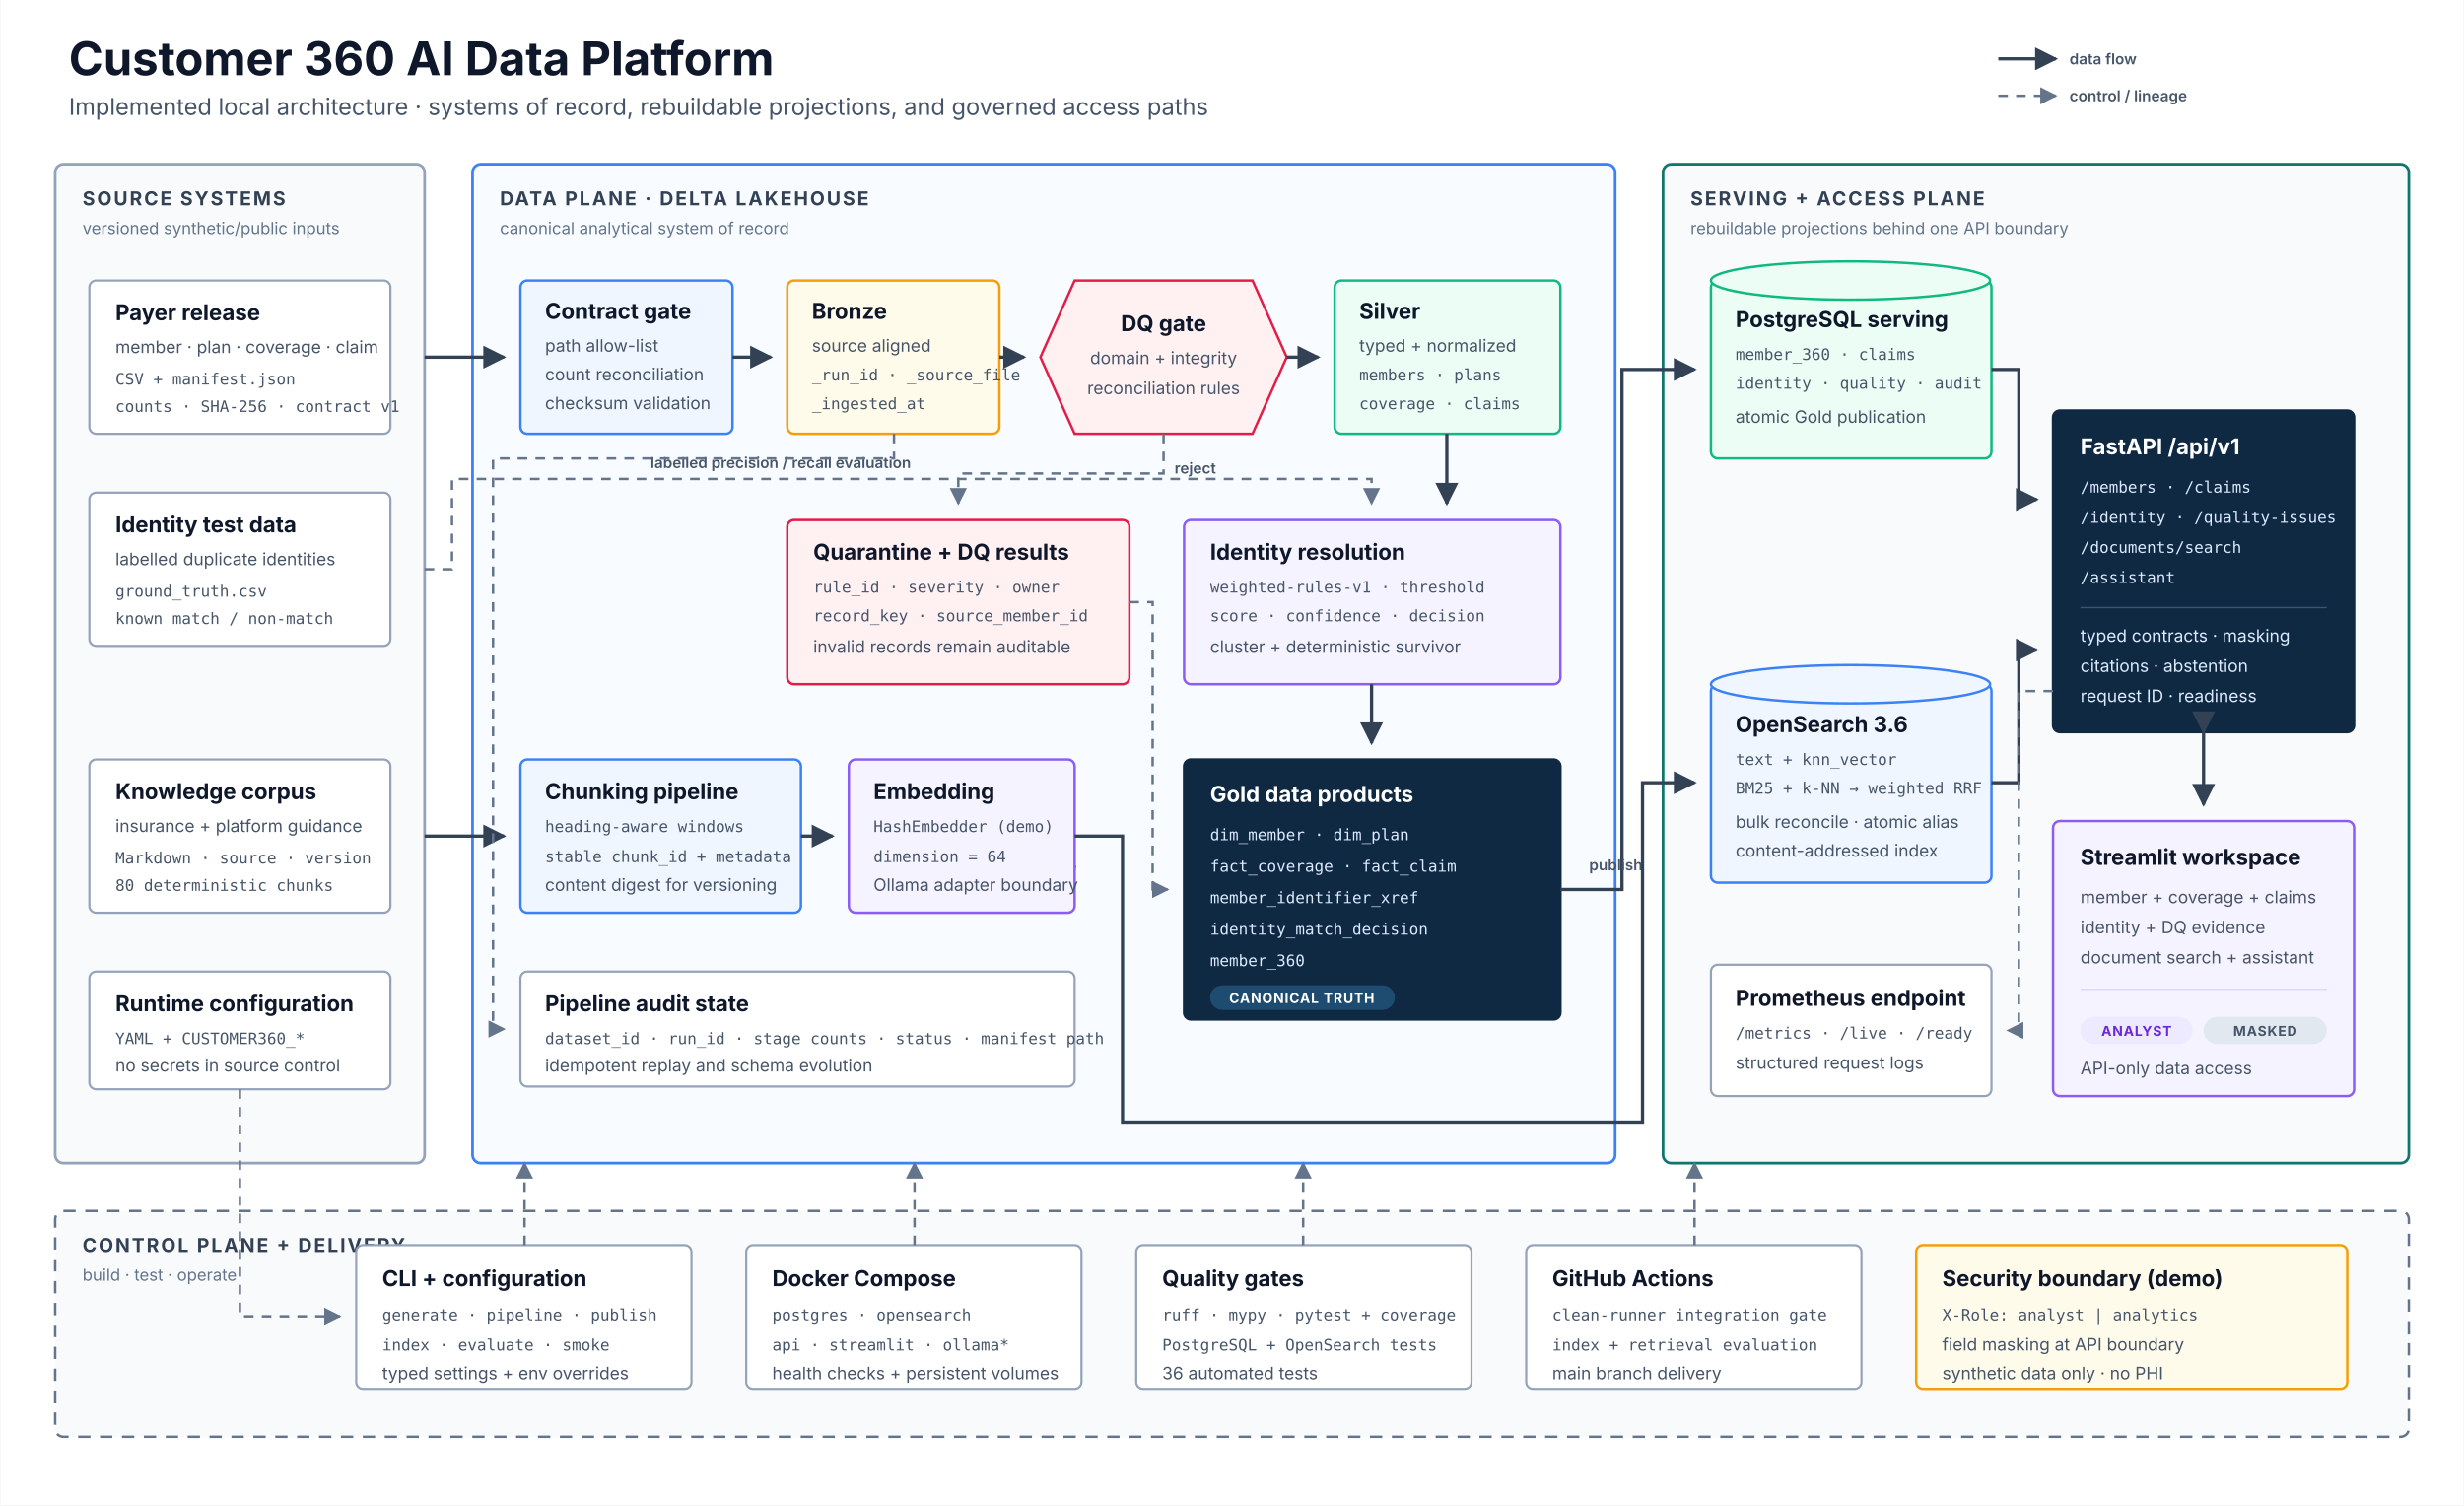
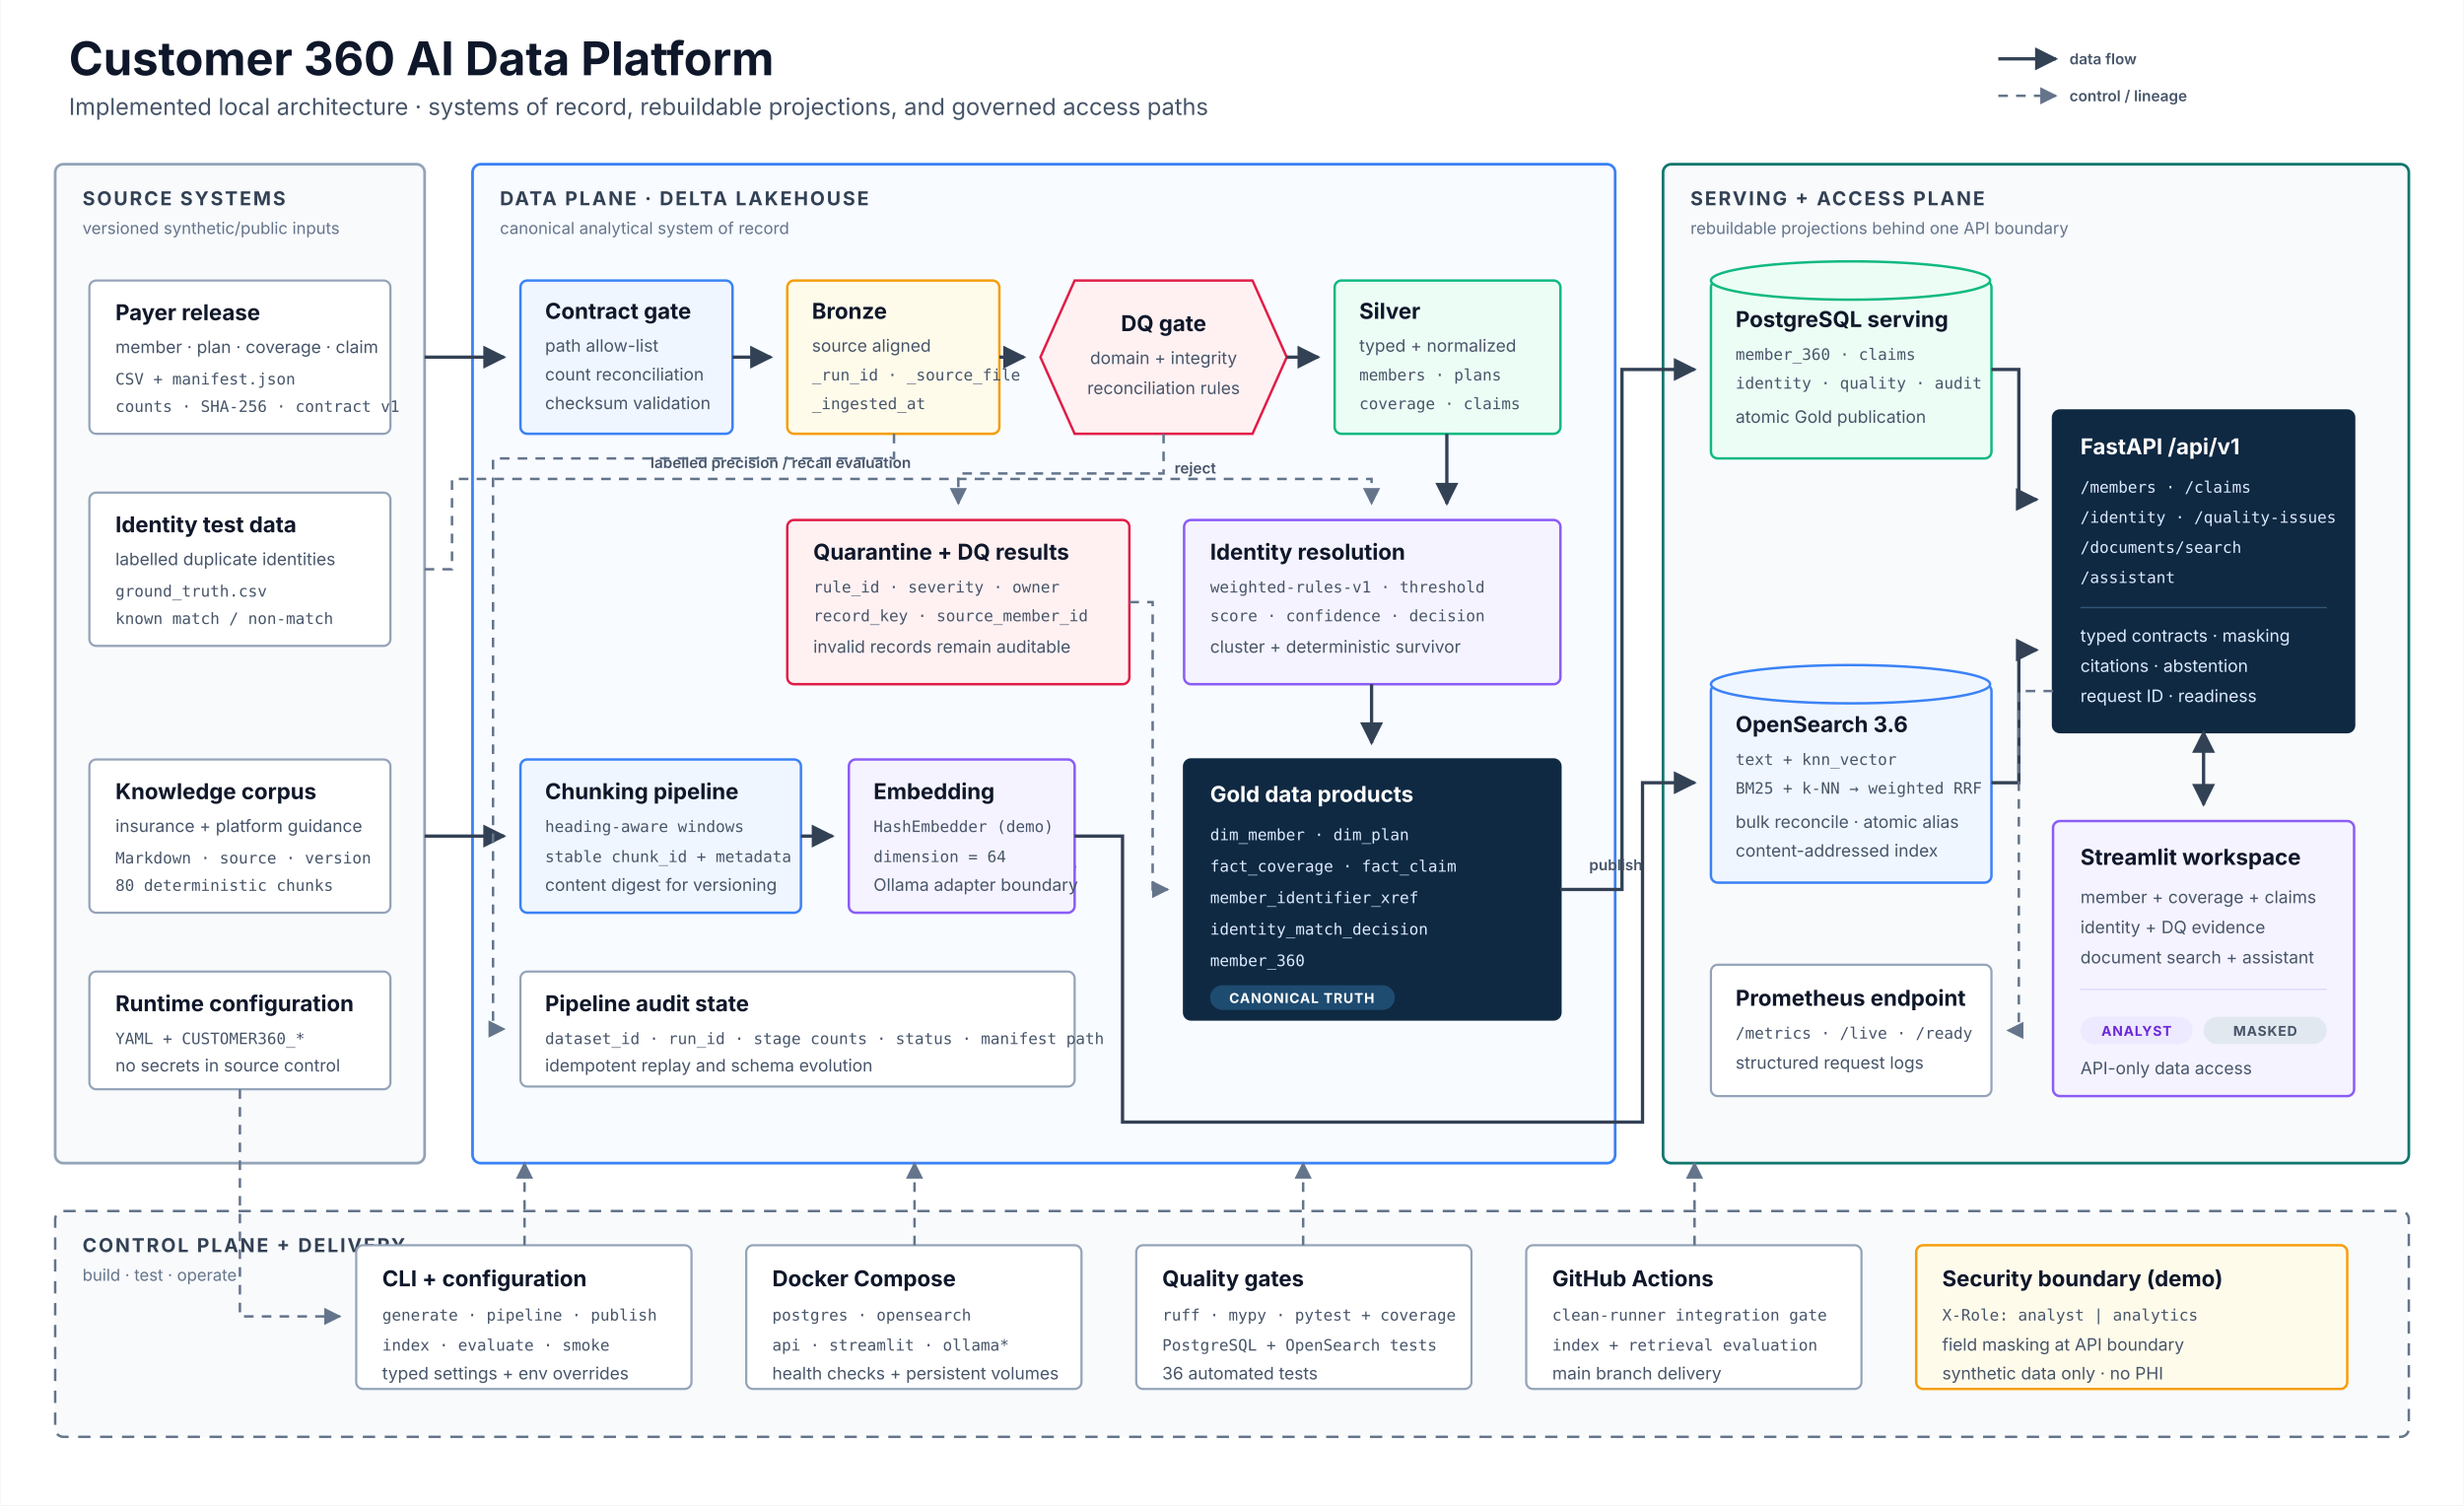
<svg xmlns="http://www.w3.org/2000/svg" width="1560" height="953" viewBox="0 0 1800 1100" role="img" aria-labelledby="title desc">
  <defs>
-     <marker id="data-arrow" viewBox="0 0 10 10" refX="9" refY="5" markerWidth="7" markerHeight="7" orient="auto">
+     <marker id="data-arrow" viewBox="0 0 10 10" refX="9" refY="5" markerWidth="7" markerHeight="7" orient="auto-start-reverse">
      <path d="M0 0L10 5L0 10Z" fill="#334155" />
    </marker>
    <marker id="meta-arrow" viewBox="0 0 10 10" refX="9" refY="5" markerWidth="7" markerHeight="7" orient="auto">
      <path d="M0 0L10 5L0 10Z" fill="#64748b" />
    </marker>
    <style>
      .title{font:700 34px Inter,Arial,sans-serif;fill:#0f172a}.subtitle{font:400 17px Inter,Arial,sans-serif;fill:#475569}
      .zone{fill:#f8fafc;stroke:#94a3b8;stroke-width:2}.zone-data{fill:#f8fbff;stroke:#3b82f6;stroke-width:2}.zone-serve{fill:#f8fafc;stroke:#0f766e;stroke-width:2}
      .zone-label{font:700 14px Inter,Arial,sans-serif;letter-spacing:1.4px;fill:#334155}.zone-note{font:400 12px Inter,Arial,sans-serif;fill:#64748b}
      .box{fill:#fff;stroke:#94a3b8;stroke-width:1.6}.box-blue{fill:#eff6ff;stroke:#3b82f6;stroke-width:1.8}.box-green{fill:#ecfdf5;stroke:#10b981;stroke-width:1.8}.box-purple{fill:#f5f3ff;stroke:#8b5cf6;stroke-width:1.8}.box-amber{fill:#fffbeb;stroke:#f59e0b;stroke-width:1.8}.box-red{fill:#fff1f2;stroke:#e11d48;stroke-width:1.8}.box-dark{fill:#0f2942;stroke:#0f2942;stroke-width:1.8}
      .node-title{font:700 16px Inter,Arial,sans-serif;fill:#0f172a}.node-sub{font:400 12.5px Inter,Arial,sans-serif;fill:#475569}.node-mono{font:500 11.5px ui-monospace,SFMono-Regular,Menlo,monospace;fill:#475569}.white{fill:#fff}.white-sub{fill:#dbeafe}
      .data{fill:none;stroke:#334155;stroke-width:2.4;marker-end:url(#data-arrow)}.data-bi{fill:none;stroke:#334155;stroke-width:2.4;marker-start:url(#data-arrow);marker-end:url(#data-arrow)}
      .meta{fill:none;stroke:#64748b;stroke-width:1.8;stroke-dasharray:7 6;marker-end:url(#meta-arrow)}.boundary{fill:none;stroke:#94a3b8;stroke-width:1.5;stroke-dasharray:8 7}
      .label{font:600 11px Inter,Arial,sans-serif;fill:#475569}.pill{font:700 10px Inter,Arial,sans-serif;letter-spacing:.6px}
    </style>
  </defs>
  <rect width="1800" height="1100" fill="#ffffff" />
  <text x="50" y="55" class="title">Customer 360 AI Data Platform</text>
  <text x="50" y="84" class="subtitle">Implemented local architecture · systems of record, rebuildable projections, and governed access paths</text>
  <g transform="translate(1460 43)">
    <line x1="0" y1="0" x2="42" y2="0" class="data" />
    <text x="52" y="4" class="label">data flow</text>
    <line x1="0" y1="27" x2="42" y2="27" class="meta" />
    <text x="52" y="31" class="label">control / lineage</text>
  </g>
  <rect x="40" y="120" width="270" height="730" rx="6" class="zone" />
  <text x="60" y="150" class="zone-label">SOURCE SYSTEMS</text>
  <text x="60" y="171" class="zone-note">versioned synthetic/public inputs</text>
  <rect x="65" y="205" width="220" height="112" rx="5" class="box" />
  <text x="84" y="234" class="node-title">Payer release</text>
  <text x="84" y="258" class="node-sub">member · plan · coverage · claim</text>
  <text x="84" y="281" class="node-mono">CSV + manifest.json</text>
  <text x="84" y="301" class="node-mono">counts · SHA-256 · contract v1</text>
  <rect x="65" y="360" width="220" height="112" rx="5" class="box" />
  <text x="84" y="389" class="node-title">Identity test data</text>
  <text x="84" y="413" class="node-sub">labelled duplicate identities</text>
  <text x="84" y="436" class="node-mono">ground_truth.csv</text>
  <text x="84" y="456" class="node-mono">known match / non-match</text>
  <rect x="65" y="555" width="220" height="112" rx="5" class="box" />
  <text x="84" y="584" class="node-title">Knowledge corpus</text>
  <text x="84" y="608" class="node-sub">insurance + platform guidance</text>
  <text x="84" y="631" class="node-mono">Markdown · source · version</text>
  <text x="84" y="651" class="node-mono">80 deterministic chunks</text>
  <rect x="65" y="710" width="220" height="86" rx="5" class="box" />
  <text x="84" y="739" class="node-title">Runtime configuration</text>
  <text x="84" y="763" class="node-mono">YAML + CUSTOMER360_*</text>
  <text x="84" y="783" class="node-sub">no secrets in source control</text>
  <rect x="345" y="120" width="835" height="730" rx="6" class="zone-data" />
  <text x="365" y="150" class="zone-label">DATA PLANE · DELTA LAKEHOUSE</text>
  <text x="365" y="171" class="zone-note">canonical analytical system of record</text>
  <rect x="380" y="205" width="155" height="112" rx="5" class="box-blue" />
  <text x="398" y="233" class="node-title">Contract gate</text>
  <text x="398" y="257" class="node-sub">path allow-list</text>
  <text x="398" y="278" class="node-sub">count reconciliation</text>
  <text x="398" y="299" class="node-sub">checksum validation</text>
  <rect x="575" y="205" width="155" height="112" rx="5" class="box-amber" />
  <text x="593" y="233" class="node-title">Bronze</text>
  <text x="593" y="257" class="node-sub">source aligned</text>
  <text x="593" y="278" class="node-mono">_run_id · _source_file</text>
  <text x="593" y="299" class="node-mono">_ingested_at</text>
  <polygon points="785,205 915,205 940,261 915,317 785,317 760,261" class="box-red" />
  <text x="850" y="242" text-anchor="middle" class="node-title">DQ gate</text>
  <text x="850" y="266" text-anchor="middle" class="node-sub">domain + integrity</text>
  <text x="850" y="288" text-anchor="middle" class="node-sub">reconciliation rules</text>
  <rect x="975" y="205" width="165" height="112" rx="5" class="box-green" />
  <text x="993" y="233" class="node-title">Silver</text>
  <text x="993" y="257" class="node-sub">typed + normalized</text>
  <text x="993" y="278" class="node-mono">members · plans</text>
  <text x="993" y="299" class="node-mono">coverage · claims</text>
  <path d="M310 261H368" class="data" />
  <path d="M535 261H563" class="data" />
  <path d="M730 261H748" class="data" />
  <path d="M940 261H963" class="data" />
  <rect x="575" y="380" width="250" height="120" rx="5" class="box-red" />
  <text x="594" y="409" class="node-title">Quarantine + DQ results</text>
  <text x="594" y="433" class="node-mono">rule_id · severity · owner</text>
  <text x="594" y="454" class="node-mono">record_key · source_member_id</text>
  <text x="594" y="477" class="node-sub">invalid records remain auditable</text>
  <path d="M850 317V346H700V368" class="meta" />
  <text x="858" y="346" class="label">reject</text>
  <rect x="865" y="380" width="275" height="120" rx="5" class="box-purple" />
  <text x="884" y="409" class="node-title">Identity resolution</text>
  <text x="884" y="433" class="node-mono">weighted-rules-v1 · threshold</text>
  <text x="884" y="454" class="node-mono">score · confidence · decision</text>
  <text x="884" y="477" class="node-sub">cluster + deterministic survivor</text>
  <path d="M1057 317V368" class="data" />
  <path d="M310 416H330V350H1002V368" class="meta" />
  <text x="475" y="342" class="label">labelled precision / recall evaluation</text>
  <rect x="865" y="555" width="275" height="190" rx="5" class="box-dark" />
  <text x="884" y="586" class="node-title white">Gold data products</text>
  <text x="884" y="614" class="node-mono white-sub">dim_member · dim_plan</text>
  <text x="884" y="637" class="node-mono white-sub">fact_coverage · fact_claim</text>
  <text x="884" y="660" class="node-mono white-sub">member_identifier_xref</text>
  <text x="884" y="683" class="node-mono white-sub">identity_match_decision</text>
  <text x="884" y="706" class="node-mono white-sub">member_360</text>
  <rect x="884" y="720" width="135" height="18" rx="9" fill="#1e4b70" />
  <text x="951" y="733" text-anchor="middle" class="pill white">CANONICAL TRUTH</text>
  <path d="M1002 500V543" class="data" />
  <path d="M825 440H842V650H853" class="meta" />
  <text x="709" y="637" class="label">quality linkage</text>
  <rect x="380" y="555" width="205" height="112" rx="5" class="box-blue" />
  <text x="398" y="584" class="node-title">Chunking pipeline</text>
  <text x="398" y="608" class="node-mono">heading-aware windows</text>
  <text x="398" y="630" class="node-mono">stable chunk_id + metadata</text>
  <text x="398" y="651" class="node-sub">content digest for versioning</text>
  <path d="M310 611H368" class="data" />
  <rect x="620" y="555" width="165" height="112" rx="5" class="box-purple" />
  <text x="638" y="584" class="node-title">Embedding</text>
  <text x="638" y="608" class="node-mono">HashEmbedder (demo)</text>
  <text x="638" y="630" class="node-mono">dimension = 64</text>
  <text x="638" y="651" class="node-sub">Ollama adapter boundary</text>
  <path d="M585 611H608" class="data" />
  <rect x="380" y="710" width="405" height="84" rx="5" class="box" />
  <text x="398" y="739" class="node-title">Pipeline audit state</text>
  <text x="398" y="763" class="node-mono">dataset_id · run_id · stage counts · status · manifest path</text>
  <text x="398" y="783" class="node-sub">idempotent replay and schema evolution</text>
  <path d="M653 317V335H360V752H368" class="meta" />
  <rect x="1215" y="120" width="545" height="730" rx="6" class="zone-serve" />
  <text x="1235" y="150" class="zone-label">SERVING + ACCESS PLANE</text>
  <text x="1235" y="171" class="zone-note">rebuildable projections behind one API boundary</text>
  <g>
    <rect x="1250" y="205" width="205" height="130" rx="5" class="box-green" />
    <ellipse cx="1352" cy="205" rx="102" ry="14" fill="#ecfdf5" stroke="#10b981" stroke-width="1.8" />
    <text x="1268" y="239" class="node-title">PostgreSQL serving</text>
    <text x="1268" y="263" class="node-mono">member_360 · claims</text>
    <text x="1268" y="284" class="node-mono">identity · quality · audit</text>
    <text x="1268" y="309" class="node-sub">atomic Gold publication</text>
  </g>
  <path d="M1140 650H1185V270H1238" class="data" />
  <text x="1161" y="636" class="label">publish</text>
  <g>
    <rect x="1250" y="500" width="205" height="145" rx="5" class="box-blue" />
    <ellipse cx="1352" cy="500" rx="102" ry="14" fill="#eff6ff" stroke="#3b82f6" stroke-width="1.8" />
    <text x="1268" y="535" class="node-title">OpenSearch 3.6</text>
    <text x="1268" y="559" class="node-mono">text + knn_vector</text>
    <text x="1268" y="580" class="node-mono">BM25 + k-NN → weighted RRF</text>
    <text x="1268" y="605" class="node-sub">bulk reconcile · atomic alias</text>
    <text x="1268" y="626" class="node-sub">content-addressed index</text>
  </g>
  <path d="M785 611H820V820H1200V572H1238" class="data" />
  <rect x="1500" y="300" width="220" height="235" rx="5" class="box-dark" />
  <text x="1520" y="332" class="node-title white">FastAPI /api/v1</text>
  <text x="1520" y="360" class="node-mono white-sub">/members · /claims</text>
  <text x="1520" y="382" class="node-mono white-sub">/identity · /quality-issues</text>
  <text x="1520" y="404" class="node-mono white-sub">/documents/search</text>
  <text x="1520" y="426" class="node-mono white-sub">/assistant</text>
  <line x1="1520" y1="444" x2="1700" y2="444" stroke="#315777" />
  <text x="1520" y="469" class="node-sub white-sub">typed contracts · masking</text>
  <text x="1520" y="491" class="node-sub white-sub">citations · abstention</text>
  <text x="1520" y="513" class="node-sub white-sub">request ID · readiness</text>
  <path d="M1455 270H1475V365H1488" class="data" />
  <path d="M1455 572H1475V475H1488" class="data" />
  <rect x="1250" y="705" width="205" height="96" rx="5" class="box" />
  <text x="1268" y="735" class="node-title">Prometheus endpoint</text>
  <text x="1268" y="759" class="node-mono">/metrics · /live · /ready</text>
  <text x="1268" y="781" class="node-sub">structured request logs</text>
  <path d="M1500 505H1475V753H1467" class="meta" />
  <rect x="1500" y="600" width="220" height="201" rx="5" class="box-purple" />
  <text x="1520" y="632" class="node-title">Streamlit workspace</text>
  <text x="1520" y="660" class="node-sub">member + coverage + claims</text>
  <text x="1520" y="682" class="node-sub">identity + DQ evidence</text>
  <text x="1520" y="704" class="node-sub">document search + assistant</text>
  <line x1="1520" y1="723" x2="1700" y2="723" stroke="#ddd6fe" />
  <rect x="1520" y="743" width="82" height="20" rx="10" fill="#ede9fe" />
  <text x="1561" y="757" text-anchor="middle" class="pill" fill="#6d28d9">ANALYST</text>
  <rect x="1610" y="743" width="90" height="20" rx="10" fill="#e2e8f0" />
  <text x="1655" y="757" text-anchor="middle" class="pill" fill="#475569">MASKED</text>
  <text x="1520" y="785" class="node-sub">API-only data access</text>
  <path d="M1610 535V588" class="data-bi" />
  <rect x="40" y="885" width="1720" height="165" rx="6" fill="#f8fafc" stroke="#64748b" stroke-width="1.8" stroke-dasharray="9 7" />
  <text x="60" y="915" class="zone-label">CONTROL PLANE + DELIVERY</text>
  <text x="60" y="936" class="zone-note">build · test · operate</text>
  <rect x="260" y="910" width="245" height="105" rx="5" class="box" />
  <text x="279" y="940" class="node-title">CLI + configuration</text>
  <text x="279" y="965" class="node-mono">generate · pipeline · publish</text>
  <text x="279" y="987" class="node-mono">index · evaluate · smoke</text>
  <text x="279" y="1008" class="node-sub">typed settings + env overrides</text>
  <rect x="545" y="910" width="245" height="105" rx="5" class="box" />
  <text x="564" y="940" class="node-title">Docker Compose</text>
  <text x="564" y="965" class="node-mono">postgres · opensearch</text>
  <text x="564" y="987" class="node-mono">api · streamlit · ollama*</text>
  <text x="564" y="1008" class="node-sub">health checks + persistent volumes</text>
  <rect x="830" y="910" width="245" height="105" rx="5" class="box" />
  <text x="849" y="940" class="node-title">Quality gates</text>
  <text x="849" y="965" class="node-mono">ruff · mypy · pytest + coverage</text>
  <text x="849" y="987" class="node-mono">PostgreSQL + OpenSearch tests</text>
  <text x="849" y="1008" class="node-sub">36 automated tests</text>
  <rect x="1115" y="910" width="245" height="105" rx="5" class="box" />
  <text x="1134" y="940" class="node-title">GitHub Actions</text>
  <text x="1134" y="965" class="node-mono">clean-runner integration gate</text>
  <text x="1134" y="987" class="node-mono">index + retrieval evaluation</text>
  <text x="1134" y="1008" class="node-sub">main branch delivery</text>
  <rect x="1400" y="910" width="315" height="105" rx="5" class="box-amber" />
  <text x="1419" y="940" class="node-title">Security boundary (demo)</text>
  <text x="1419" y="965" class="node-mono">X-Role: analyst | analytics</text>
  <text x="1419" y="987" class="node-sub">field masking at API boundary</text>
  <text x="1419" y="1008" class="node-sub">synthetic data only · no PHI</text>
  <path d="M175 796V962H248" class="meta" />
  <path d="M383 910V850" class="meta" />
  <path d="M668 910V850" class="meta" />
  <path d="M952 910V850" class="meta" />
  <path d="M1238 910V850" class="meta" />
</svg>
